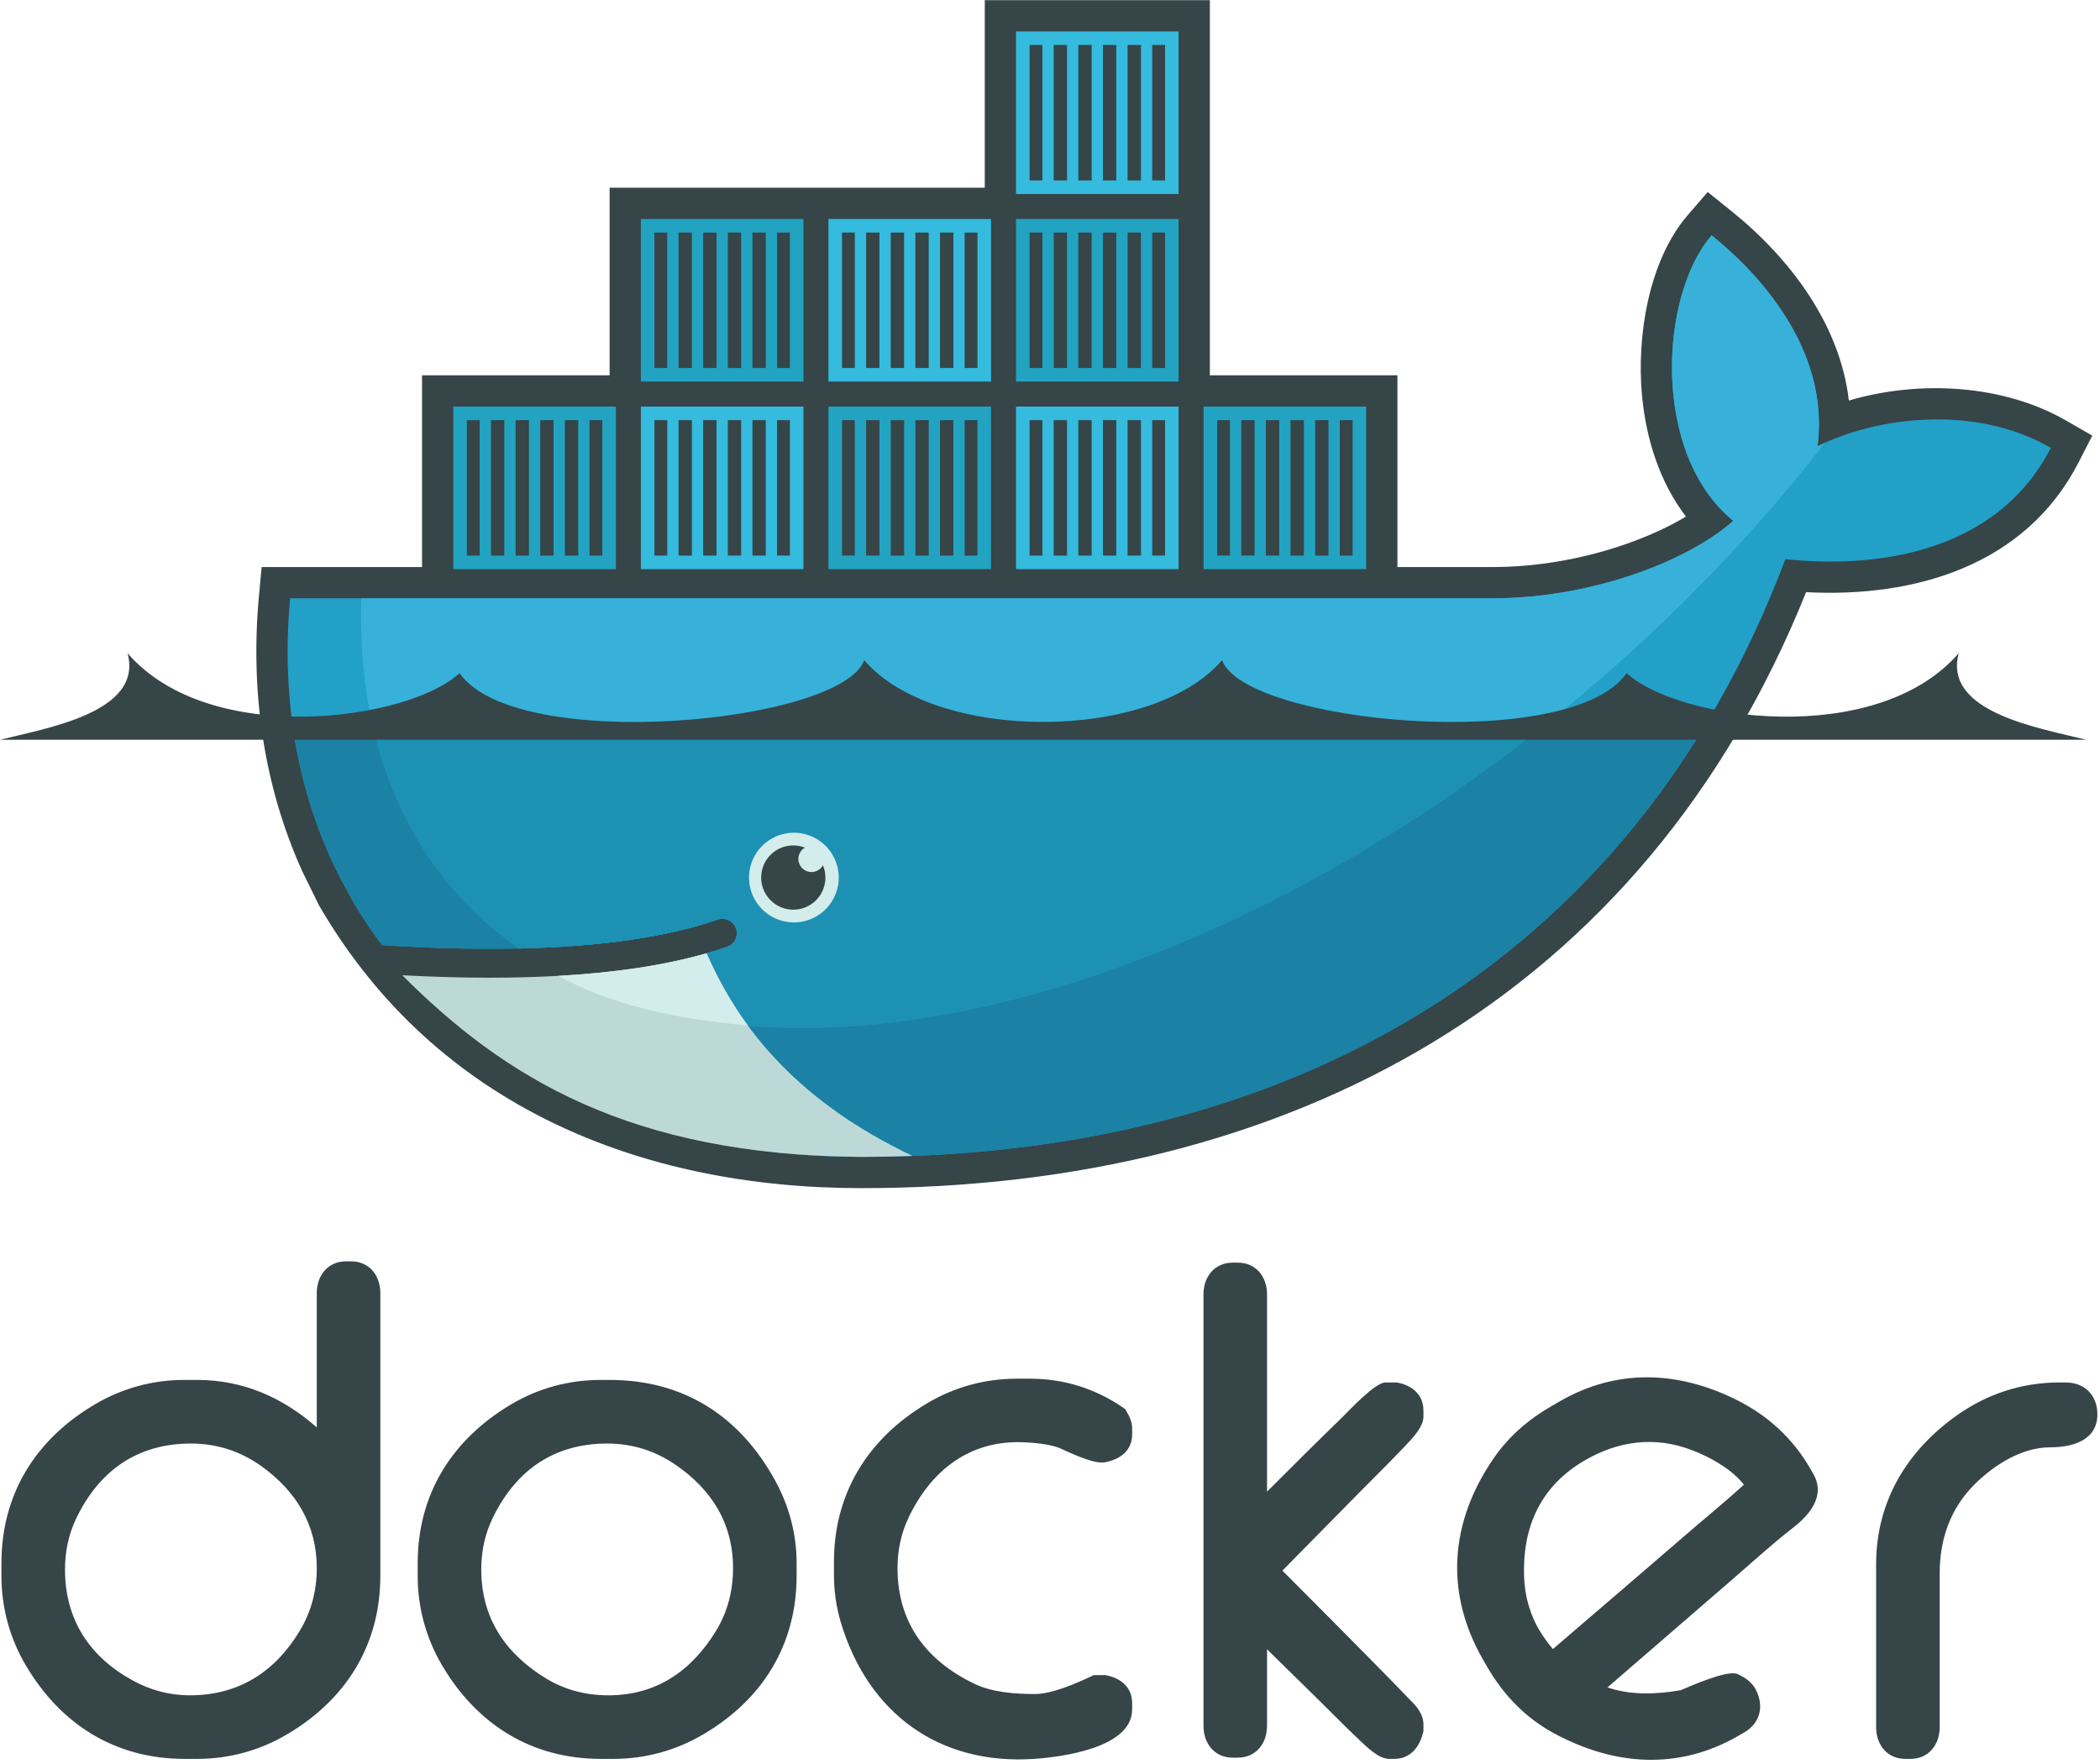
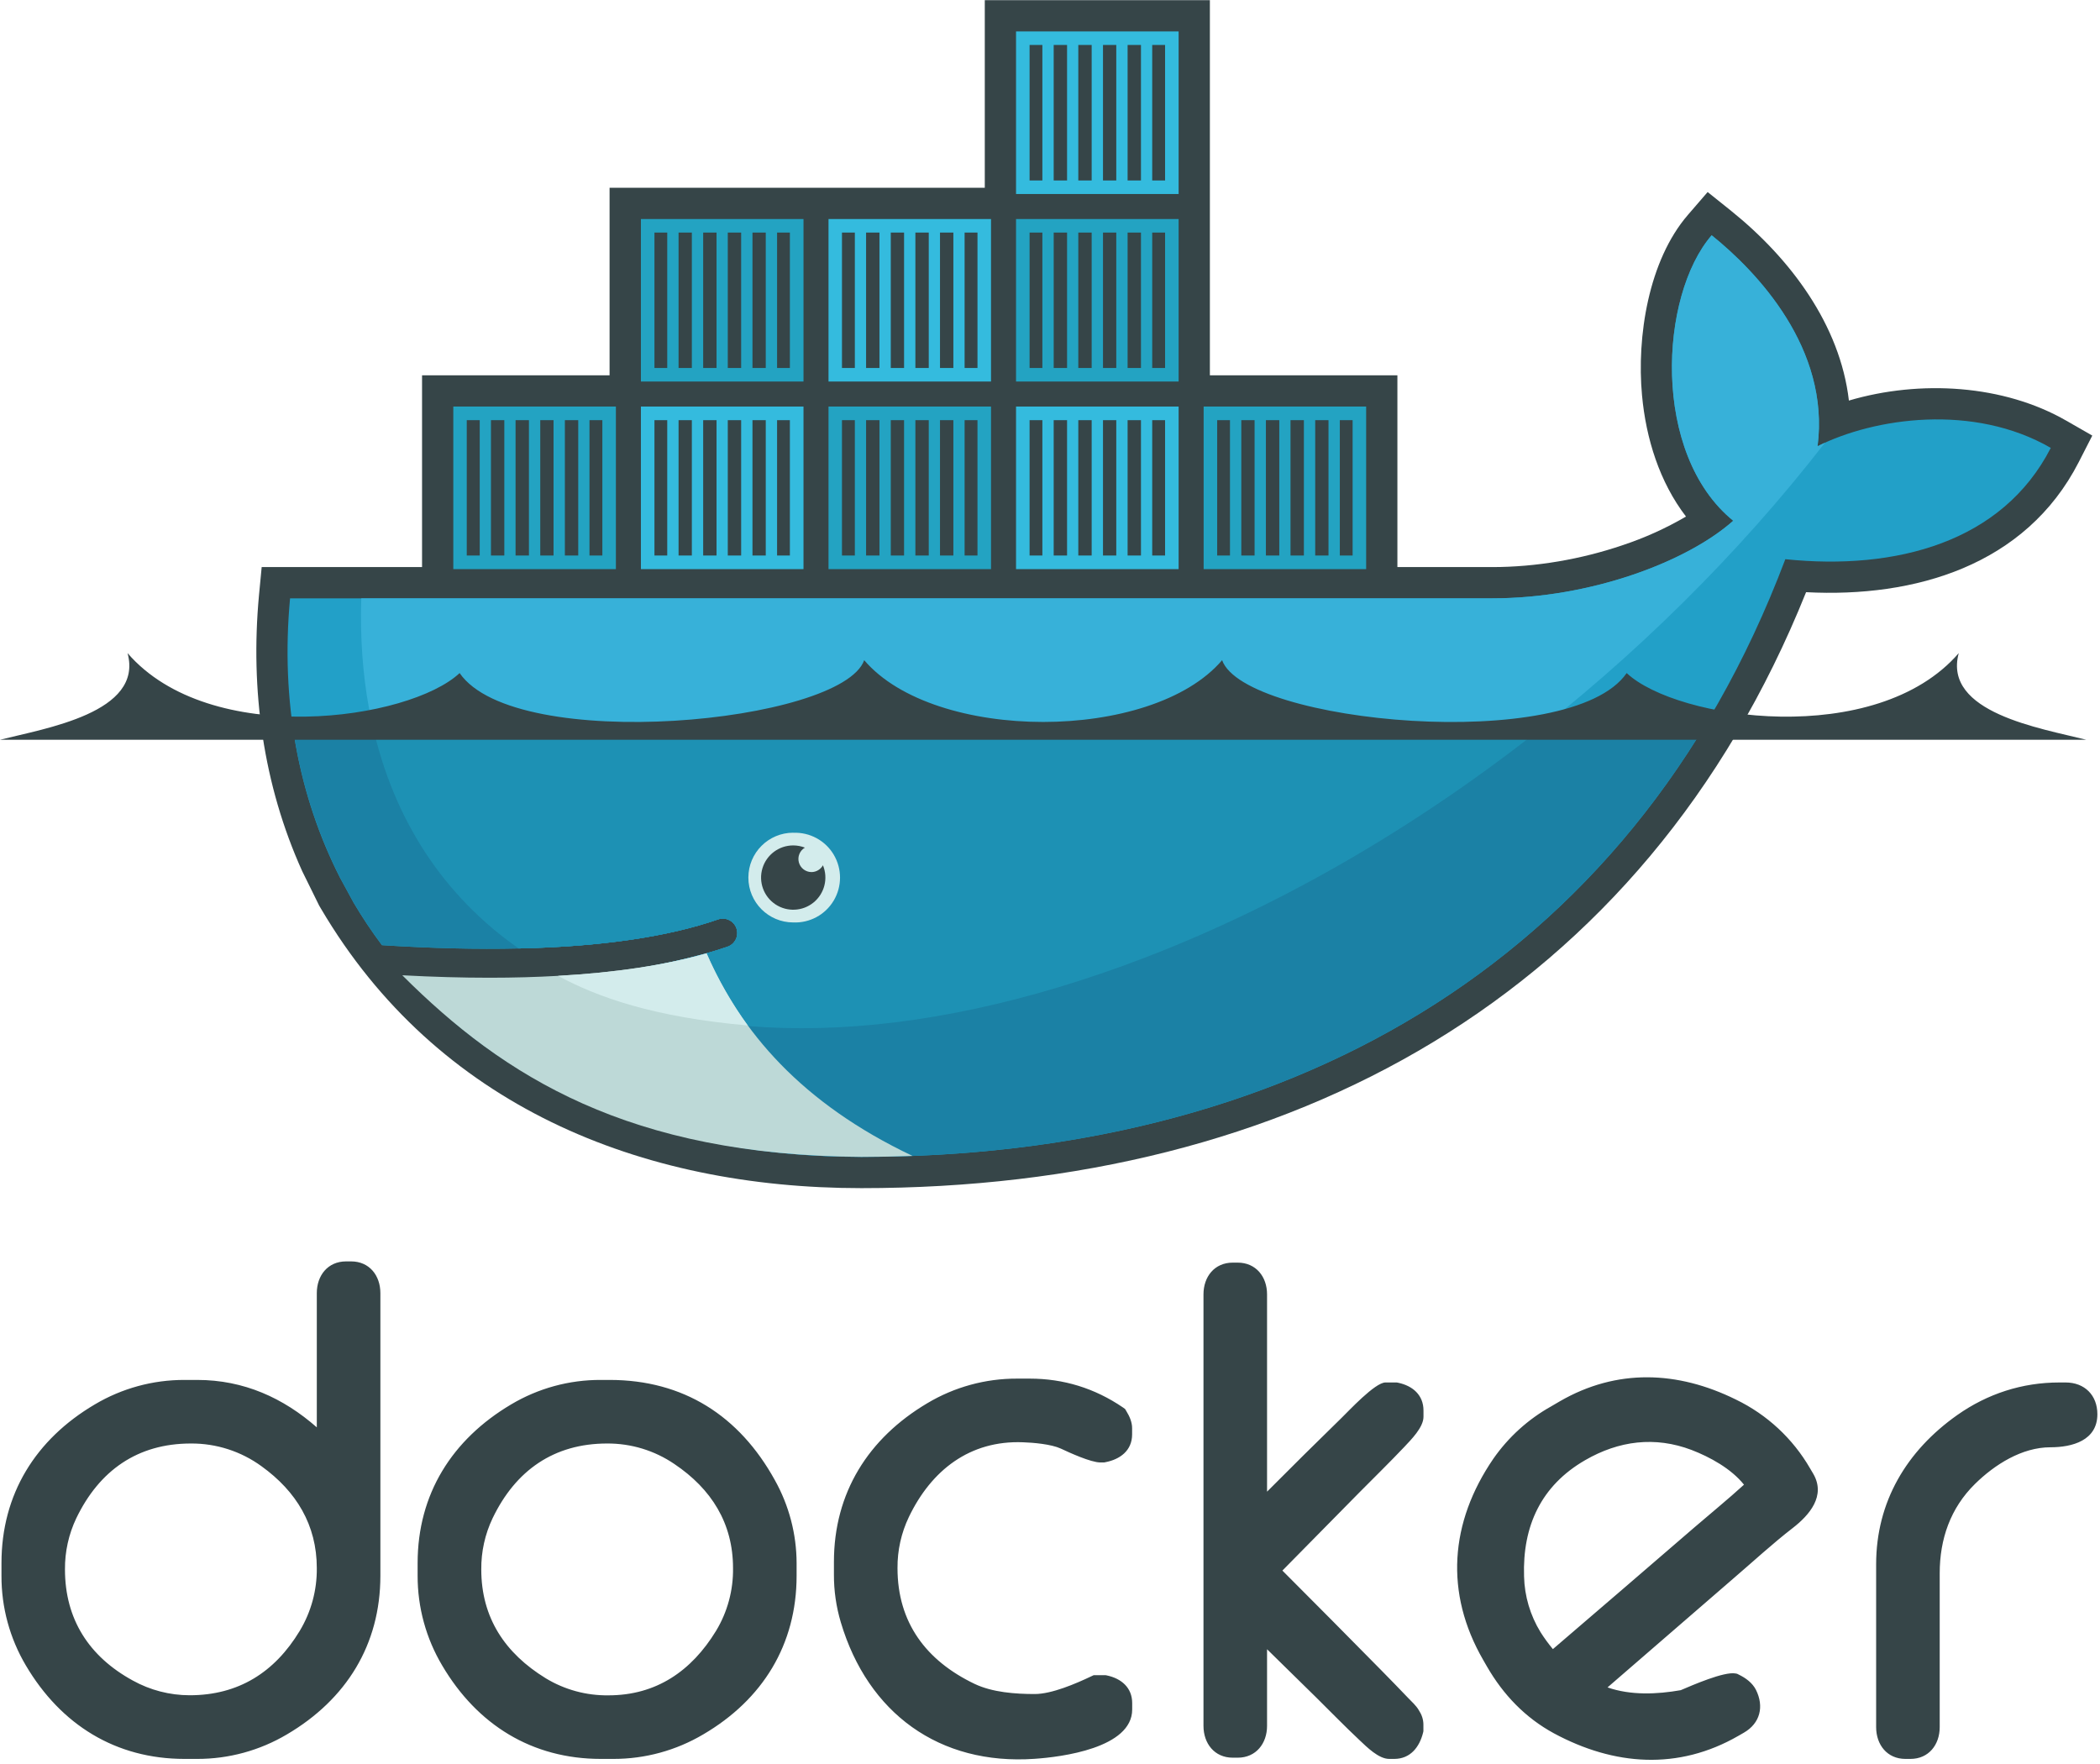
<svg xmlns="http://www.w3.org/2000/svg" width="2500" height="2100" viewBox="0 0 256 215">
  <g fill="none" fill-rule="evenodd">
-     <path d="M38.617 173.984v-16.362c0-2.15 1.344-3.877 3.57-3.877h.616c2.225 0 3.563 1.729 3.563 3.877v34.447c0 8.4-4.15 15.084-11.382 19.342a21.374 21.374 0 0 1-10.945 2.985h-1.537c-8.402 0-15.077-4.153-19.342-11.38a21.314 21.314 0 0 1-2.984-10.947v-1.535c0-8.403 4.152-15.083 11.378-19.349a21.298 21.298 0 0 1 10.948-2.985h1.537c5.686 0 10.51 2.204 14.578 5.784zM7.924 191.3c0 6.068 2.941 10.63 8.258 13.54 2.15 1.176 4.484 1.808 6.937 1.808 5.956 0 10.374-2.81 13.421-7.857 1.417-2.348 2.077-4.917 2.077-7.648 0-5.26-2.49-9.365-6.729-12.414-2.57-1.848-5.463-2.775-8.618-2.775-6.492 0-11.164 3.28-13.968 9.106-.946 1.97-1.378 4.061-1.378 6.24zm65.324-23.1h1.074c8.978 0 15.806 4.355 20.133 12.192 1.73 3.135 2.656 6.557 2.656 10.142v1.535c0 8.4-4.142 15.093-11.385 19.343-3.353 1.967-7.057 2.984-10.943 2.984h-1.535c-8.402 0-15.079-4.153-19.342-11.38a21.316 21.316 0 0 1-2.987-10.947v-1.535c0-8.404 4.169-15.062 11.377-19.347 3.351-1.991 7.058-2.987 10.952-2.987zm-14.58 23.1c0 5.89 2.89 10.223 7.865 13.27 2.336 1.43 4.909 2.078 7.638 2.078 5.82 0 10.122-2.951 13.116-7.863 1.428-2.342 2.074-4.915 2.074-7.642 0-5.477-2.638-9.661-7.148-12.693-2.471-1.663-5.222-2.496-8.198-2.496-6.492 0-11.164 3.28-13.967 9.106-.948 1.97-1.38 4.061-1.38 6.24zm70.656-14.727c-1.17-.548-3.36-.73-4.624-.778-6.474-.244-11.158 3.402-13.906 9.113-.949 1.97-1.382 4.055-1.382 6.235 0 6.637 3.485 11.284 9.409 14.117 2.164 1.034 4.958 1.23 7.323 1.23 2.08 0 5.02-1.274 6.866-2.151l.32-.152h1.433l.158.032c1.762.367 3.092 1.484 3.092 3.38v.767c0 4.718-8.622 5.798-11.912 6.028-11.61.803-20.293-5.573-23.603-16.647-.575-1.923-.834-3.833-.834-5.837v-1.533c0-8.403 4.17-15.059 11.377-19.34 3.351-1.99 7.057-2.99 10.95-2.99h1.536c4.13 0 7.934 1.173 11.344 3.502l.28.194.177.292c.368.61.685 1.316.685 2.042v.767c0 1.978-1.48 3.042-3.266 3.386l-.148.026h-.458c-1.156 0-3.785-1.197-4.817-1.683zm25.134 5.247c3.01-3.014 6.03-6.022 9.085-8.986.851-.827 4.074-4.327 5.343-4.327h1.388l.158.033c1.768.367 3.092 1.486 3.092 3.386v.766c0 1.296-1.518 2.802-2.355 3.689-1.78 1.887-3.654 3.712-5.476 5.56l-9.362 9.504c4.031 4.04 8.058 8.083 12.056 12.154a313.304 313.304 0 0 1 3.301 3.396c.385.405.953.909 1.276 1.47.347.526.56 1.119.56 1.752v.8l-.045.185c-.435 1.768-1.557 3.194-3.516 3.194h-.617c-1.282 0-2.73-1.45-3.608-2.279-1.81-1.706-3.557-3.5-5.331-5.243l-5.949-5.84v9.334c0 2.15-1.346 3.878-3.569 3.878h-.61c-2.226 0-3.57-1.728-3.57-3.878v-52.596c0-2.15 1.345-3.87 3.57-3.87h.61c2.223 0 3.569 1.72 3.569 3.87v24.048zm96.577-13.313h.77c2.324 0 3.875 1.566 3.875 3.877 0 3.208-3.067 4.029-5.72 4.029-3.48 0-6.803 2.107-9.202 4.47-2.991 2.949-4.3 6.726-4.3 10.878v18.759c0 2.15-1.343 3.876-3.57 3.876h-.612c-2.227 0-3.569-1.725-3.569-3.876v-19.836c0-7.617 3.708-13.835 9.89-18.196 3.691-2.605 7.919-3.98 12.438-3.98zm-55.074 37.176c2.82.985 6.035.844 8.928.34 1.48-.629 5.264-2.28 6.656-2.038l.217.037.2.098c.85.412 1.661.995 2.095 1.86 1.014 2.027.527 4.065-1.465 5.216l-.663.383c-7.35 4.242-15.168 3.654-22.495-.308-3.503-1.894-6.183-4.705-8.16-8.132l-.462-.801c-4.719-8.172-4.082-16.768 1.24-24.539 1.837-2.686 4.238-4.761 7.045-6.384l1.062-.613c6.922-3.996 14.341-3.722 21.45-.215 3.823 1.886 6.92 4.697 9.054 8.394l.384.666c1.55 2.686-.458 5.026-2.531 6.626-2.406 1.856-4.835 4.09-7.141 6.08-5.142 4.439-10.276 8.888-15.414 13.33zm-6.655-4.674c5.75-4.93 11.502-9.865 17.237-14.816 1.96-1.69 4.109-3.444 6.053-5.221-1.56-1.966-4.166-3.383-6.38-4.228-4.47-1.703-8.877-1.131-12.976 1.235-5.365 3.098-7.65 8.031-7.45 14.17.08 2.418.73 4.748 2.013 6.805.452.725.957 1.406 1.503 2.055zM147.488 45.732h22.866v23.375h11.561c5.34 0 10.831-.951 15.887-2.664 2.485-.843 5.273-2.015 7.724-3.49-3.228-4.214-4.876-9.535-5.36-14.78-.66-7.135.78-16.421 5.608-22.005l2.404-2.78 2.864 2.303c7.211 5.793 13.276 13.889 14.345 23.118 8.683-2.554 18.878-1.95 26.531 2.467l3.14 1.812-1.652 3.226C246.933 68.946 233.4 72.86 220.17 72.167c-19.797 49.309-62.898 72.653-115.157 72.653-27 0-51.77-10.093-65.876-34.047l-.231-.39-2.055-4.182c-4.768-10.544-6.352-22.095-5.278-33.637l.323-3.457H51.45V45.732h22.865V22.866h45.733V0h27.44v45.732" fill="#364548" />
-     <path d="M221.57 54.38c1.533-11.916-7.384-21.275-12.914-25.719-6.373 7.368-7.363 26.678 2.635 34.808-5.58 4.956-17.337 9.448-29.376 9.448H35.37c-1.17 12.567 1.036 24.14 6.075 34.045l1.667 3.05a56.536 56.536 0 0 0 3.455 5.184c6.025.387 11.58.52 16.662.408h.002c9.987-.22 18.136-1.4 24.312-3.54a1.761 1.761 0 0 1 1.153 3.326c-.822.286-1.678.552-2.562.805h-.003c-4.863 1.389-10.078 2.323-16.806 2.738.4.007-.416.06-.418.06-.229.015-.517.048-.747.06-2.648.149-5.506.18-8.428.18-3.196 0-6.343-.06-9.862-.24l-.09.06c12.21 13.724 31.302 21.955 55.234 21.955 50.648 0 93.608-22.452 112.632-72.857 13.496 1.385 26.467-2.057 32.367-13.575-9.398-5.423-21.484-3.694-28.443-.196" fill="#22A0C8" />
-     <path d="M221.57 54.38c1.533-11.916-7.384-21.275-12.914-25.719-6.373 7.368-7.363 26.678 2.635 34.808-5.58 4.956-17.337 9.448-29.376 9.448H44.048c-.598 19.246 6.544 33.855 19.18 42.687h.003c9.987-.22 18.136-1.4 24.312-3.54a1.761 1.761 0 0 1 1.153 3.326c-.822.286-1.678.552-2.562.805h-.003c-4.863 1.389-10.526 2.443-17.254 2.858-.002 0-.163-.155-.165-.155 17.237 8.842 42.23 8.81 70.885-2.197 32.13-12.344 62.029-35.86 82.89-62.757-.314.142-.62.287-.917.436" fill="#37B1D9" />
-     <path d="M35.645 88.186c.91 6.732 2.88 13.035 5.8 18.776l1.667 3.05a56.432 56.432 0 0 0 3.455 5.184c6.026.387 11.581.52 16.664.408 9.987-.22 18.136-1.4 24.312-3.54a1.761 1.761 0 0 1 1.153 3.326c-.822.286-1.678.552-2.562.805h-.003c-4.863 1.389-10.496 2.383-17.224 2.799-.231.014-.634.017-.867.03-2.646.148-5.475.239-8.398.239-3.195 0-6.463-.061-9.98-.24 12.21 13.724 31.42 21.985 55.352 21.985 43.36 0 81.084-16.458 102.979-52.822H35.645" fill="#1B81A5" />
-     <path d="M45.367 88.186c2.592 11.82 8.821 21.099 17.864 27.418 9.987-.22 18.136-1.4 24.312-3.54a1.761 1.761 0 0 1 1.153 3.326c-.822.286-1.678.552-2.562.805h-.003c-4.863 1.389-10.615 2.383-17.344 2.799 17.236 8.84 42.157 8.713 70.81-2.293 17.334-6.66 34.017-16.574 48.984-28.515H45.367" fill="#1D91B4" />
-     <path d="M55.26 49.543h19.818v19.818H55.26V49.543zm1.651 1.652h1.564V67.71h-1.564V51.195zm2.94 0h1.627V67.71h-1.626V51.195zm3.002 0h1.627V67.71h-1.627V51.195zm3.004 0h1.626V67.71h-1.626V51.195zm3.003 0h1.626V67.71H68.86V51.195zm3.002 0h1.565V67.71h-1.565V51.195zM78.126 26.677h19.819v19.817h-19.82V26.677zm1.652 1.652h1.563v16.514h-1.563V28.329zm2.94 0h1.626v16.514h-1.625V28.329zm3.002 0h1.626v16.514H85.72V28.329zm3.003 0h1.626v16.514h-1.626V28.329zm3.003 0h1.627v16.514h-1.627V28.329zm3.002 0h1.566v16.514h-1.566V28.329z" fill="#23A3C2" />
-     <path d="M78.126 49.543h19.819v19.818h-19.82V49.543zm1.652 1.652h1.563V67.71h-1.563V51.195zm2.94 0h1.626V67.71h-1.625V51.195zm3.002 0h1.626V67.71H85.72V51.195zm3.003 0h1.626V67.71h-1.626V51.195zm3.003 0h1.627V67.71h-1.627V51.195zm3.002 0h1.566V67.71h-1.566V51.195z" fill="#34BBDE" />
-     <path d="M100.993 49.543h19.818v19.818h-19.818V49.543zm1.651 1.652h1.563V67.71h-1.563V51.195zm2.94 0h1.626V67.71h-1.626V51.195zm3.003 0h1.626V67.71h-1.626V51.195zm3.003 0h1.626V67.71h-1.626V51.195zm3.002 0h1.628V67.71h-1.628V51.195zm3.003 0h1.564V67.71h-1.564V51.195z" fill="#23A3C2" />
-     <path d="M100.993 26.677h19.818v19.817h-19.818V26.677zm1.651 1.652h1.563v16.514h-1.563V28.329zm2.94 0h1.626v16.514h-1.626V28.329zm3.003 0h1.626v16.514h-1.626V28.329zm3.003 0h1.626v16.514h-1.626V28.329zm3.002 0h1.628v16.514h-1.628V28.329zm3.003 0h1.564v16.514h-1.564V28.329zM123.859 49.543h19.818v19.818h-19.818V49.543zm1.652 1.652h1.563V67.71h-1.563V51.195zm2.94 0h1.626V67.71h-1.626V51.195zm3.002 0h1.626V67.71h-1.626V51.195zm3.003 0h1.627V67.71h-1.627V51.195zm3.003 0h1.627V67.71h-1.627V51.195zm3.003 0h1.564V67.71h-1.564V51.195z" fill="#34BBDE" />
-     <path d="M123.859 26.677h19.818v19.817h-19.818V26.677zm1.652 1.652h1.563v16.514h-1.563V28.329zm2.94 0h1.626v16.514h-1.626V28.329zm3.002 0h1.626v16.514h-1.626V28.329zm3.003 0h1.627v16.514h-1.627V28.329zm3.003 0h1.627v16.514h-1.627V28.329zm3.003 0h1.564v16.514h-1.564V28.329z" fill="#23A3C2" />
-     <path d="M123.859 3.81h19.818V23.63h-19.818V3.81zm1.652 1.651h1.563v16.516h-1.563V5.46zm2.94 0h1.626v16.516h-1.626V5.46zm3.002 0h1.626v16.516h-1.626V5.46zm3.003 0h1.627v16.516h-1.627V5.46zm3.003 0h1.627v16.516h-1.627V5.46zm3.003 0h1.564v16.516h-1.564V5.46z" fill="#34BBDE" />
-     <path d="M146.725 49.543h19.818v19.818h-19.818V49.543zm1.65 1.652h1.565V67.71h-1.564V51.195zm2.94 0h1.627V67.71h-1.626V51.195zm3.004 0h1.627V67.71h-1.627V51.195zm3.002 0h1.627V67.71h-1.627V51.195zm3.004 0h1.626V67.71h-1.626V51.195zm3.002 0h1.564V67.71h-1.564V51.195z" fill="#23A3C2" />
-     <path d="M96.704 101.492a5.468 5.468 0 1 1-.002 10.935 5.468 5.468 0 0 1 .002-10.935" fill="#D3ECEC" />
-     <path d="M96.704 103.043c.5 0 .977.094 1.417.265a1.598 1.598 0 0 0 .798 2.98c.605 0 1.13-.335 1.402-.831a3.915 3.915 0 1 1-3.617-2.414M0 90.162h254.327c-5.537-1.404-17.52-3.302-15.544-10.56-10.07 11.652-34.353 8.175-40.482 2.43-6.824 9.898-46.554 6.135-49.325-1.576-8.556 10.041-35.067 10.041-43.623 0-2.773 7.711-42.502 11.474-49.327 1.575-6.128 5.746-30.41 9.223-40.48-2.428C17.522 86.86 5.539 88.758 0 90.163" fill="#364548" />
-     <path d="M111.237 140.89c-13.54-6.425-20.971-15.16-25.106-24.694-5.03 1.435-11.075 2.353-18.1 2.747-2.646.148-5.43.224-8.35.224-3.368 0-6.917-.1-10.643-.297 12.417 12.41 27.692 21.964 55.976 22.138 2.088 0 4.16-.04 6.223-.118" fill="#BDD9D7" />
-     <path d="M91.16 124.994c-1.873-2.543-3.69-5.739-5.026-8.8-5.03 1.437-11.077 2.355-18.103 2.75 4.826 2.619 11.727 5.046 23.13 6.05" fill="#D3ECEC" />
+     <path d="M38.62 173.98v-16.36c0-2.15 1.34-3.87 3.57-3.87h.61c2.23 0 3.57 1.72 3.57 3.87v34.45c0 8.4-4.15 15.08-11.39 19.34a21.37 21.37 0 01-10.94 2.99H22.5c-8.4 0-15.07-4.16-19.34-11.38a21.31 21.31 0 01-2.98-10.95v-1.54c0-8.4 4.15-15.08 11.37-19.34a21.3 21.3 0 0110.95-2.99h1.54c5.69 0 10.5 2.2 14.58 5.78zM7.92 191.3c0 6.07 2.94 10.63 8.26 13.54a14.33 14.33 0 006.94 1.8c5.95 0 10.37-2.8 13.42-7.85a14.54 14.54 0 002.08-7.65c0-5.26-2.5-9.36-6.73-12.41a14.46 14.46 0 00-8.62-2.78c-6.5 0-11.16 3.28-13.97 9.11a14.23 14.23 0 00-1.38 6.24zm65.33-23.1h1.07c8.98 0 15.8 4.36 20.13 12.2a20.83 20.83 0 012.66 10.13v1.54c0 8.4-4.14 15.1-11.38 19.34a21.43 21.43 0 01-10.95 2.99h-1.53c-8.4 0-15.08-4.16-19.34-11.38a21.32 21.32 0 01-3-10.95v-1.54c0-8.4 4.18-15.06 11.39-19.34a21.2 21.2 0 0110.95-2.99zm-14.58 23.1c0 5.89 2.89 10.22 7.86 13.27a14.36 14.36 0 007.64 2.08c5.82 0 10.12-2.95 13.12-7.86a14.4 14.4 0 002.07-7.65c0-5.47-2.64-9.66-7.15-12.69a14.41 14.41 0 00-8.2-2.5c-6.49 0-11.16 3.28-13.96 9.11a14.2 14.2 0 00-1.38 6.24zm70.65-14.73c-1.17-.54-3.36-.73-4.62-.77-6.47-.25-11.16 3.4-13.9 9.1a14.17 14.17 0 00-1.39 6.24c0 6.64 3.49 11.29 9.41 14.12 2.17 1.03 4.96 1.23 7.32 1.23 2.08 0 5.02-1.27 6.87-2.15l.32-.15h1.43l.16.03c1.76.37 3.1 1.48 3.1 3.38v.77c0 4.71-8.63 5.8-11.92 6.02-11.6.8-20.3-5.57-23.6-16.64a20.07 20.07 0 01-.84-5.84v-1.53c0-8.4 4.17-15.06 11.38-19.34a21.21 21.21 0 0110.95-3h1.54c4.13 0 7.93 1.18 11.34 3.5l.28.2.18.3c.37.6.68 1.31.68 2.04v.76c0 1.98-1.48 3.05-3.26 3.39l-.15.03h-.46c-1.16 0-3.78-1.2-4.82-1.69zm25.14 5.25c3-3.01 6.03-6.02 9.08-8.99.85-.82 4.08-4.32 5.35-4.32h1.38l.16.03c1.77.37 3.1 1.49 3.1 3.39v.76c0 1.3-1.52 2.8-2.36 3.7-1.78 1.88-3.65 3.7-5.48 5.55l-9.36 9.5c4.03 4.04 8.06 8.09 12.06 12.16a313.3 313.3 0 013.3 3.4c.38.4.95.9 1.27 1.46.35.53.56 1.12.56 1.76v.8l-.04.18c-.44 1.77-1.56 3.2-3.52 3.2h-.61c-1.29 0-2.73-1.45-3.61-2.28-1.81-1.7-3.56-3.5-5.33-5.25l-5.95-5.84v9.34c0 2.15-1.35 3.88-3.57 3.88h-.61c-2.23 0-3.57-1.73-3.57-3.88v-52.6c0-2.15 1.34-3.87 3.57-3.87h.6c2.23 0 3.58 1.72 3.58 3.87v24.05zm96.58-13.31h.77c2.32 0 3.87 1.56 3.87 3.87 0 3.21-3.07 4.03-5.72 4.03-3.48 0-6.8 2.11-9.2 4.47-3 2.95-4.3 6.73-4.3 10.88v18.76c0 2.15-1.34 3.88-3.57 3.88h-.61c-2.23 0-3.57-1.73-3.57-3.88v-19.84c0-7.61 3.7-13.83 9.89-18.2 3.69-2.6 7.92-3.97 12.44-3.97zm-55.08 37.17c2.82.99 6.04.85 8.93.34 1.48-.63 5.26-2.28 6.66-2.04l.21.04.2.1c.85.41 1.66 1 2.1 1.86 1.01 2.03.52 4.07-1.47 5.22l-.66.38c-7.35 4.24-15.17 3.65-22.5-.3-3.5-1.9-6.18-4.71-8.16-8.14l-.46-.8c-4.72-8.17-4.08-16.77 1.24-24.54a21.2 21.2 0 017.05-6.38l1.06-.62c6.92-4 14.34-3.72 21.45-.21a20.98 20.98 0 019.05 8.4l.39.66c1.55 2.68-.46 5.02-2.53 6.62-2.41 1.86-4.84 4.1-7.15 6.08l-15.4 13.33zm-6.65-4.67c5.75-4.93 11.5-9.87 17.23-14.82 1.96-1.69 4.11-3.44 6.06-5.22-1.56-1.96-4.17-3.38-6.38-4.23-4.47-1.7-8.88-1.13-12.98 1.24-5.37 3.1-7.65 8.03-7.45 14.17a13.6 13.6 0 002.01 6.8c.46.73.96 1.41 1.5 2.06zM147.49 45.73h22.86v23.38h11.56c5.34 0 10.84-.95 15.9-2.67a40.69 40.69 0 007.72-3.49c-3.23-4.21-4.88-9.53-5.36-14.78-.66-7.13.78-16.42 5.6-22l2.4-2.78 2.87 2.3c7.21 5.8 13.28 13.89 14.35 23.12 8.68-2.56 18.87-1.95 26.53 2.47l3.14 1.8-1.65 3.23c-6.48 12.64-20.01 16.55-33.24 15.86-19.8 49.3-62.9 72.65-115.16 72.65-27 0-51.77-10.1-65.87-34.05l-.23-.39-2.06-4.18c-4.77-10.54-6.35-22.1-5.28-33.64l.33-3.45h19.55V45.73h22.86V22.87h45.74V0h27.44v45.73" fill="#364548" />
+     <path d="M221.57 54.38c1.53-11.92-7.38-21.27-12.91-25.72-6.38 7.37-7.37 26.68 2.63 34.8-5.58 4.97-17.34 9.46-29.37 9.46H35.36c-1.17 12.56 1.04 24.14 6.08 34.04l1.66 3.05a56.54 56.54 0 003.46 5.19c6.02.38 11.58.52 16.66.4 9.99-.22 18.14-1.4 24.31-3.54a1.76 1.76 0 011.16 3.33c-.83.29-1.68.55-2.57.8a76.45 76.45 0 01-16.8 2.74c.4.01-.42.06-.42.06l-.75.06c-2.65.15-5.5.18-8.43.18-3.2 0-6.34-.06-9.86-.24l-.09.06c12.21 13.73 31.3 21.96 55.23 21.96 50.65 0 93.61-22.45 112.64-72.86 13.5 1.39 26.46-2.06 32.36-13.57-9.4-5.43-21.48-3.7-28.44-.2" fill="#22A0C8" />
+     <path d="M221.57 54.38c1.53-11.92-7.38-21.27-12.91-25.72-6.38 7.37-7.37 26.68 2.63 34.8-5.58 4.97-17.34 9.46-29.37 9.46H44.04c-.6 19.24 6.54 33.85 19.18 42.68 9.99-.22 18.14-1.4 24.31-3.54a1.76 1.76 0 011.16 3.33c-.83.29-1.68.55-2.57.8a80.38 80.38 0 01-17.25 2.86l-.17-.15c17.24 8.84 42.23 8.8 70.89-2.2 32.13-12.34 62.03-35.86 82.89-62.76l-.92.44" fill="#37B1D9" />
+     <path d="M35.65 88.19a58.57 58.57 0 005.8 18.77l1.66 3.05a56.43 56.43 0 003.46 5.19c6.02.38 11.58.52 16.66.4 9.99-.22 18.14-1.4 24.31-3.54a1.76 1.76 0 011.16 3.33c-.83.29-1.68.55-2.57.8a80.4 80.4 0 01-17.22 2.8c-.23.02-.64.02-.87.03-2.65.15-5.47.24-8.4.24-3.2 0-6.46-.06-9.98-.24 12.21 13.73 31.42 21.99 55.35 21.99 43.36 0 81.09-16.46 102.98-52.82H35.65" fill="#1B81A5" />
+     <path d="M45.37 88.19c2.59 11.82 8.82 21.1 17.86 27.41 9.99-.22 18.14-1.4 24.31-3.54a1.76 1.76 0 011.16 3.33c-.83.29-1.68.55-2.57.8A81.6 81.6 0 0168.8 119c17.23 8.84 42.15 8.72 70.8-2.29 17.34-6.66 34.02-16.57 49-28.51H45.36" fill="#1D91B4" />
+     <path d="M55.26 49.54h19.82v19.82H55.26V49.54zm1.65 1.66h1.57V67.7H56.9V51.2zm2.94 0h1.63V67.7h-1.63V51.2zm3 0h1.63V67.7h-1.63V51.2zm3 0h1.63V67.7h-1.62V51.2zm3.01 0h1.63V67.7h-1.63V51.2zm3 0h1.57V67.7h-1.57V51.2zm6.27-24.52h19.82v19.81H78.13V26.68zm1.65 1.65h1.56v16.51h-1.56V28.33zm2.94 0h1.62v16.51h-1.62V28.33zm3 0h1.63v16.51h-1.63V28.33zm3 0h1.63v16.51h-1.63V28.33zm3 0h1.63v16.51h-1.62V28.33zm3 0h1.57v16.51h-1.56V28.33z" fill="#23A3C2" />
+     <path d="M78.13 49.54h19.82v19.82H78.13V49.54zm1.65 1.66h1.56V67.7h-1.56V51.2zm2.94 0h1.62V67.7h-1.62V51.2zm3 0h1.63V67.7h-1.63V51.2zm3 0h1.63V67.7h-1.63V51.2zm3 0h1.63V67.7h-1.62V51.2zm3 0h1.57V67.7h-1.56V51.2z" fill="#34BBDE" />
+     <path d="M101 49.54h19.81v19.82H101V49.54zm1.64 1.66h1.57V67.7h-1.57V51.2zm2.94 0h1.63V67.7h-1.63V51.2zm3 0h1.63V67.7h-1.62V51.2zm3.01 0h1.63V67.7h-1.63V51.2zm3 0h1.63V67.7h-1.63V51.2zm3 0h1.57V67.7h-1.57V51.2z" fill="#23A3C2" />
+     <path d="M101 26.68h19.81v19.81H101V26.68zm1.64 1.65h1.57v16.51h-1.57V28.33zm2.94 0h1.63v16.51h-1.63V28.33zm3 0h1.63v16.51h-1.62V28.33zm3.01 0h1.63v16.51h-1.63V28.33zm3 0h1.63v16.51h-1.63V28.33zm3 0h1.57v16.51h-1.57V28.33zm6.27 21.21h19.82v19.82h-19.82V49.54zm1.65 1.66h1.56V67.7h-1.56V51.2zm2.94 0h1.63V67.7h-1.63V51.2zm3 0h1.63V67.7h-1.63V51.2zm3 0h1.63V67.7h-1.62V51.2zm3 0h1.64V67.7h-1.63V51.2zm3.01 0h1.57V67.7h-1.57V51.2z" fill="#34BBDE" />
+     <path d="M123.86 26.68h19.82v19.81h-19.82V26.68zm1.65 1.65h1.56v16.51h-1.56V28.33zm2.94 0h1.63v16.51h-1.63V28.33zm3 0h1.63v16.51h-1.63V28.33zm3 0h1.63v16.51h-1.62V28.33zm3 0h1.64v16.51h-1.63V28.33zm3.01 0h1.57v16.51h-1.57V28.33z" fill="#23A3C2" />
+     <path d="M123.86 3.81h19.82v19.82h-19.82V3.81zm1.65 1.65h1.56v16.52h-1.56V5.46zm2.94 0h1.63v16.52h-1.63V5.46zm3 0h1.63v16.52h-1.63V5.46zm3 0h1.63v16.52h-1.62V5.46zm3 0h1.64v16.52h-1.63V5.46zm3.01 0h1.57v16.52h-1.57V5.46z" fill="#34BBDE" />
+     <path d="M146.72 49.54h19.82v19.82h-19.81V49.54zm1.65 1.66h1.57V67.7h-1.56V51.2zm2.94 0h1.63V67.7h-1.62V51.2zm3 0h1.64V67.7h-1.63V51.2zm3.01 0h1.63V67.7h-1.63V51.2zm3 0h1.63V67.7h-1.62V51.2zm3 0h1.57V67.7h-1.56V51.2z" fill="#23A3C2" />
+     <path d="M96.7 101.5a5.47 5.47 0 110 10.93 5.47 5.47 0 010-10.94" fill="#D3ECEC" />
+     <path d="M96.7 103.04c.5 0 .98.1 1.42.27a1.6 1.6 0 00.8 2.98c.6 0 1.13-.34 1.4-.83a3.92 3.92 0 11-3.62-2.42M0 90.16h254.33c-5.54-1.4-17.52-3.3-15.55-10.56-10.07 11.65-34.35 8.18-40.48 2.43-6.82 9.9-46.55 6.14-49.32-1.57-8.56 10.04-35.07 10.04-43.63 0-2.77 7.7-42.5 11.47-49.32 1.57-6.13 5.75-30.41 9.22-40.48-2.43C17.52 86.86 5.54 88.76 0 90.16" fill="#364548" />
+     <path d="M111.24 140.89c-13.54-6.42-20.97-15.16-25.1-24.7-5.04 1.44-11.08 2.36-18.1 2.75-2.66.15-5.44.23-8.36.23-3.37 0-6.92-.1-10.64-.3 12.42 12.41 27.69 21.96 55.97 22.14 2.1 0 4.16-.04 6.23-.12" fill="#BDD9D7" />
+     <path d="M91.16 125a47.46 47.46 0 01-5.03-8.8c-5.03 1.43-11.07 2.35-18.1 2.74 4.83 2.62 11.73 5.05 23.13 6.05" fill="#D3ECEC" />
  </g>
</svg>
